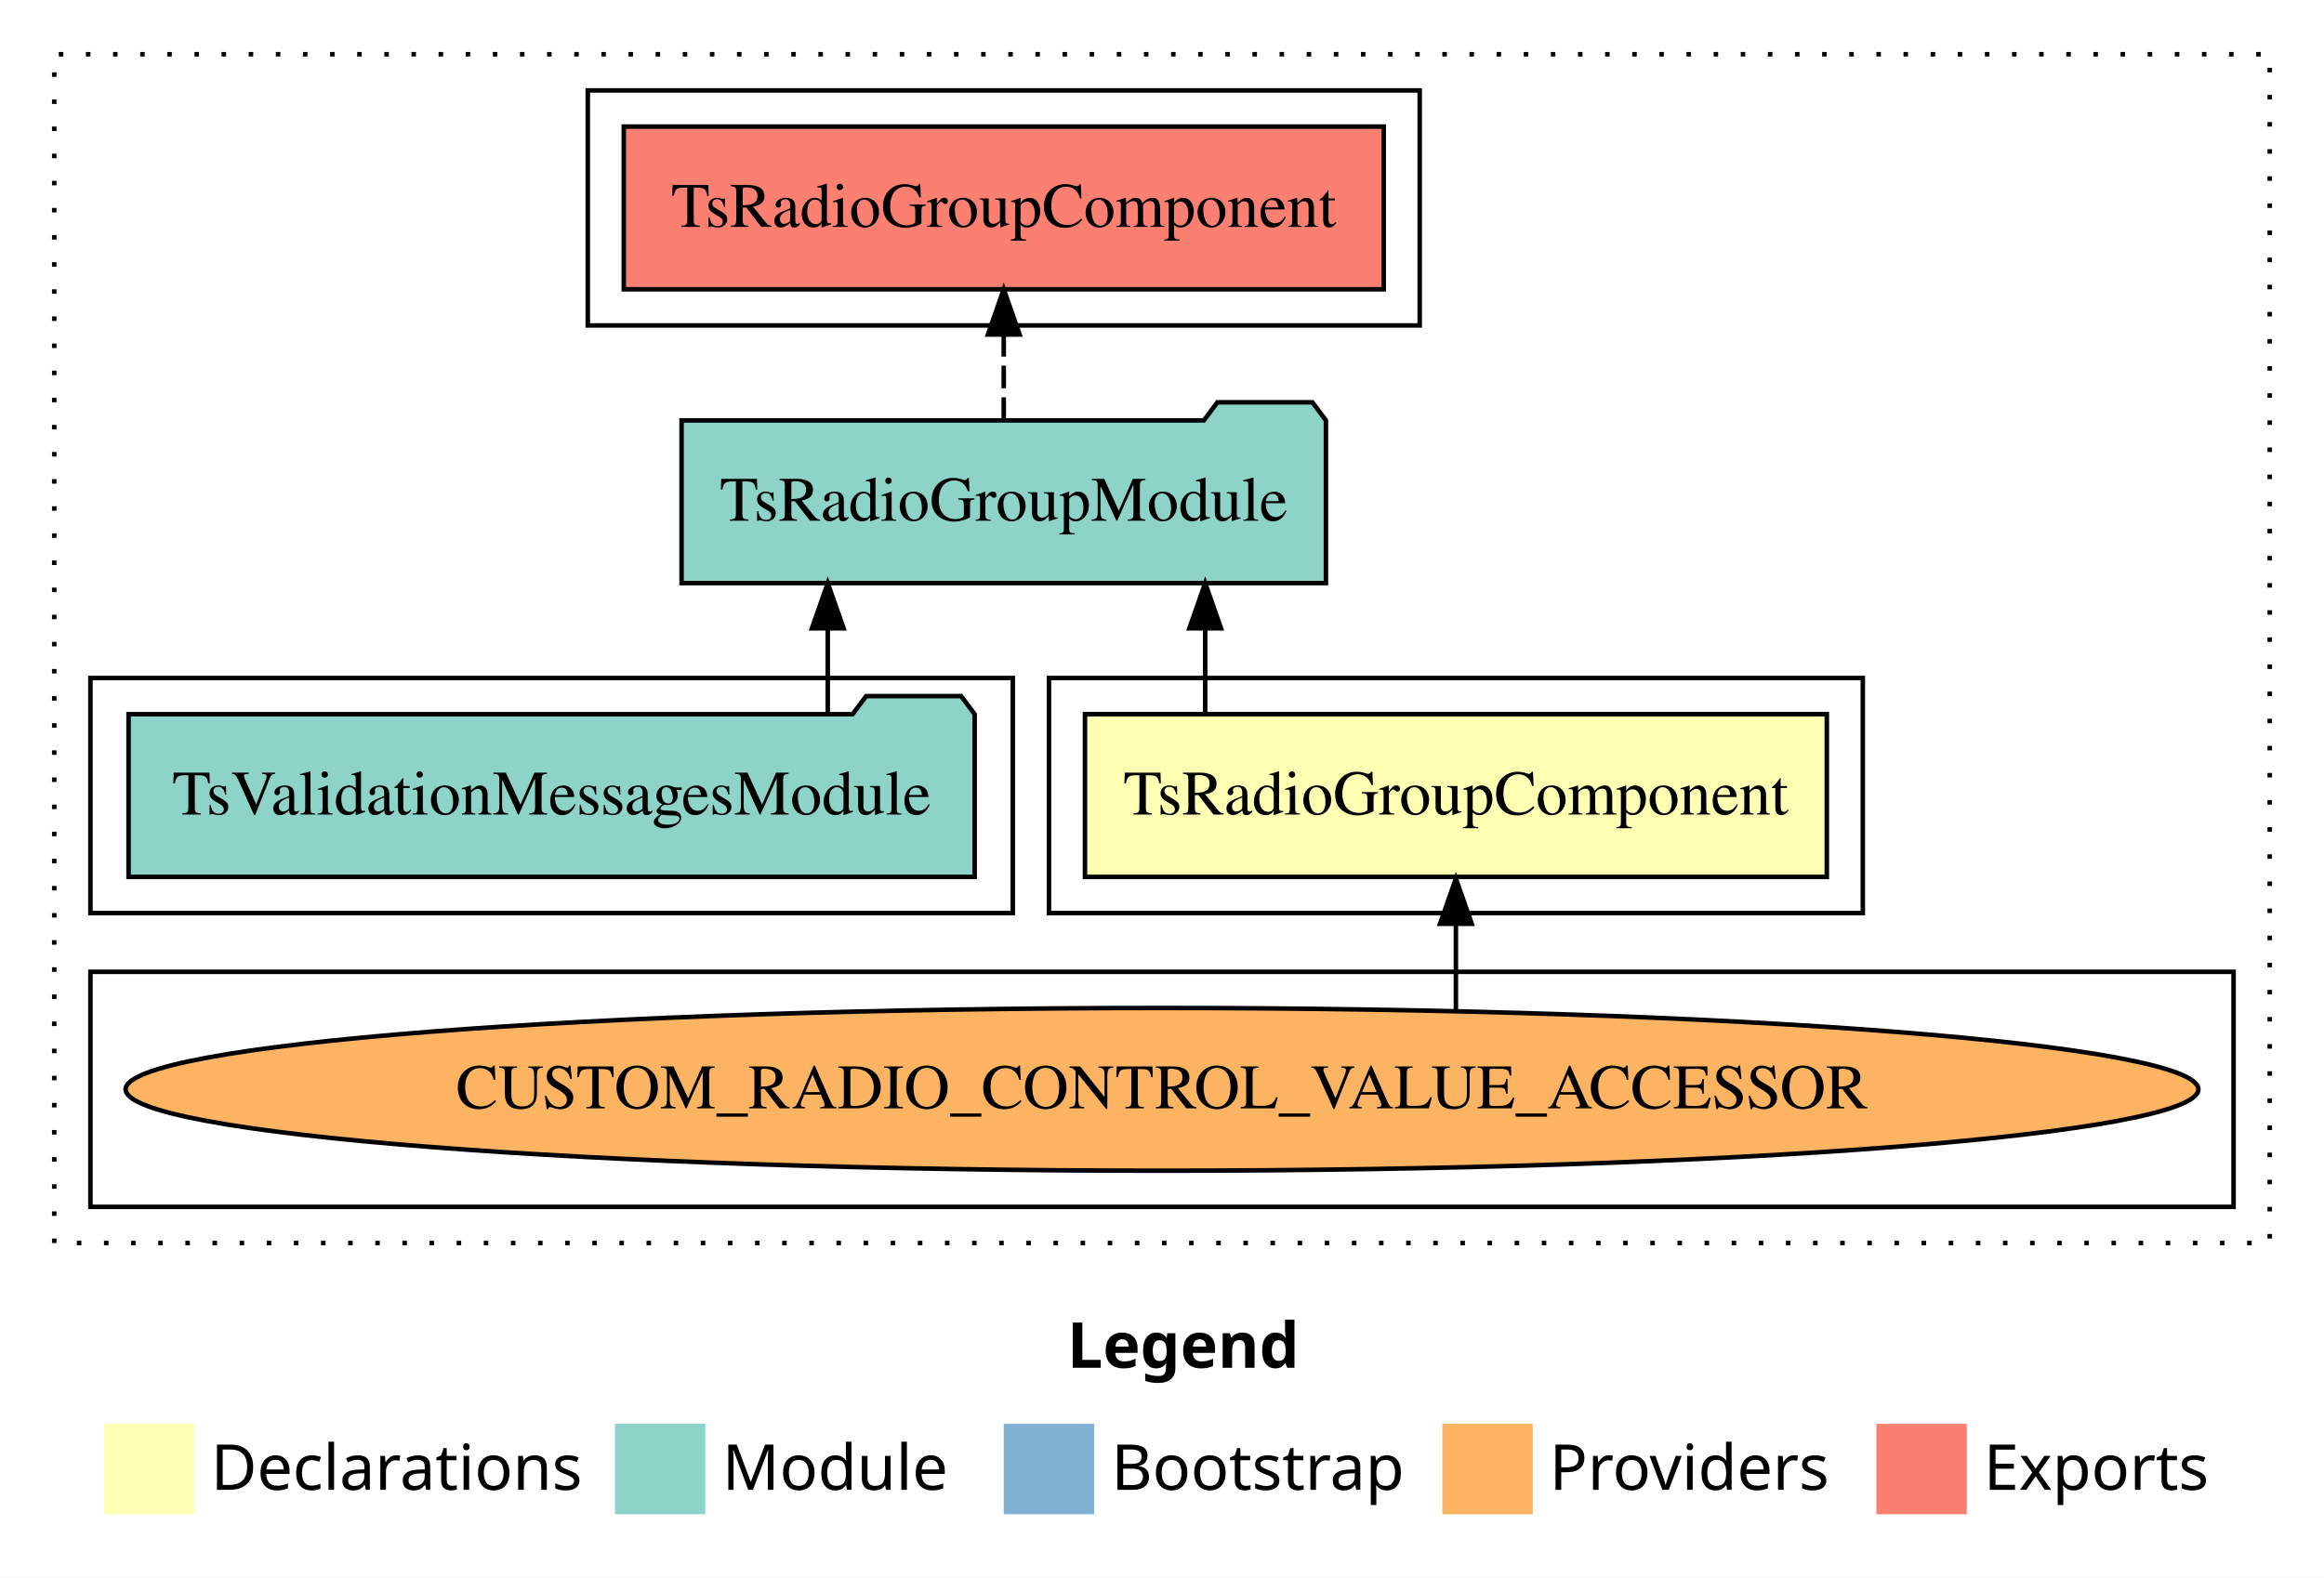
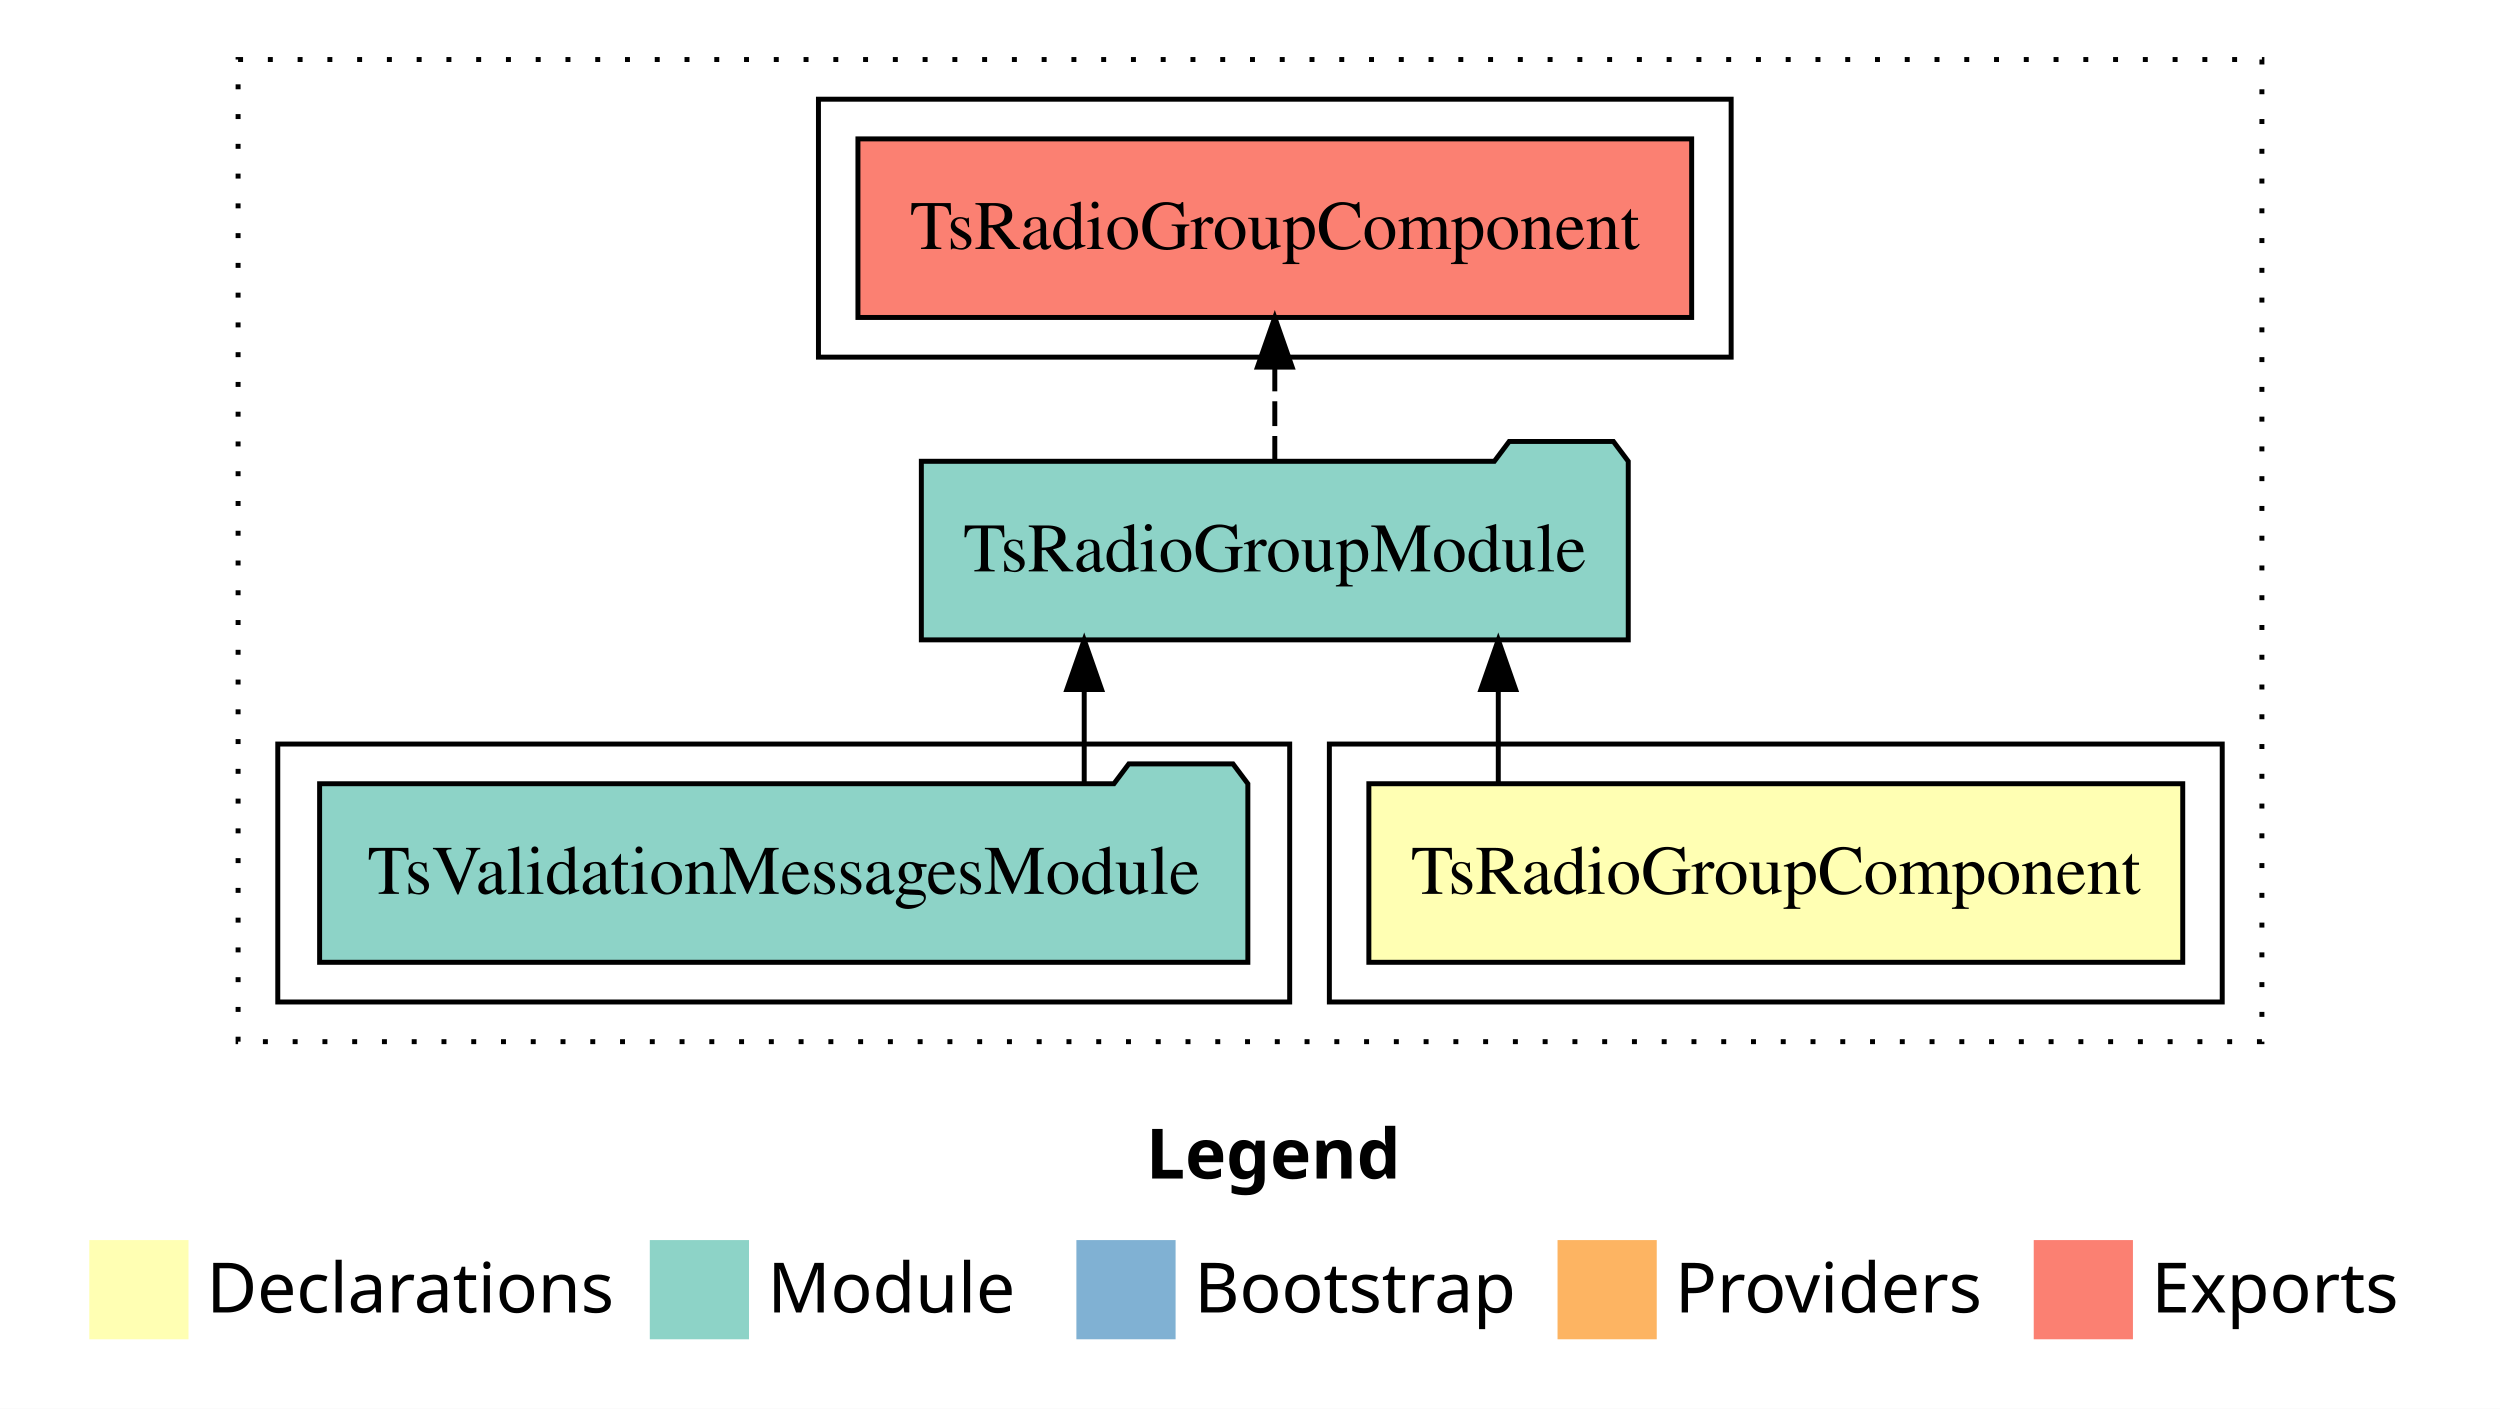
- <svg xmlns="http://www.w3.org/2000/svg" width="514pt" height="349pt" viewBox="0.00 0.00 514.00 349.00">
-   <g id="graph0" class="graph" transform="scale(1 1) rotate(0) translate(4 345)">
-     <polygon fill="#ffffff" stroke="transparent" points="-4,4 -4,-345 510,-345 510,4 -4,4" />
-     <text text-anchor="start" x="232.009" y="-42.4" font-family="sans-serif" font-weight="bold" font-size="14.00" fill="#000000">Legend</text>
-     <polygon fill="#ffffb3" stroke="transparent" points="19,-10 19,-30 39,-30 39,-10 19,-10" />
-     <text text-anchor="start" x="42.629" y="-15.4" font-family="sans-serif" font-size="14.00" fill="#000000">  Declarations</text>
-     <polygon fill="#8dd3c7" stroke="transparent" points="132,-10 132,-30 152,-30 152,-10 132,-10" />
-     <text text-anchor="start" x="155.725" y="-15.4" font-family="sans-serif" font-size="14.00" fill="#000000">  Module</text>
-     <polygon fill="#80b1d3" stroke="transparent" points="218,-10 218,-30 238,-30 238,-10 218,-10" />
-     <text text-anchor="start" x="241.781" y="-15.4" font-family="sans-serif" font-size="14.00" fill="#000000">  Bootstrap</text>
-     <polygon fill="#fdb462" stroke="transparent" points="315,-10 315,-30 335,-30 335,-10 315,-10" />
-     <text text-anchor="start" x="338.673" y="-15.4" font-family="sans-serif" font-size="14.00" fill="#000000">  Providers</text>
-     <polygon fill="#fb8072" stroke="transparent" points="411,-10 411,-30 431,-30 431,-10 411,-10" />
-     <text text-anchor="start" x="434.726" y="-15.4" font-family="sans-serif" font-size="14.00" fill="#000000">  Exports</text>
+ <svg xmlns="http://www.w3.org/2000/svg" width="504pt" height="284pt" viewBox="0.00 0.00 504.00 284.00">
+   <g id="graph0" class="graph" transform="scale(1 1) rotate(0) translate(4 280)">
+     <polygon fill="#ffffff" stroke="transparent" points="-4,4 -4,-280 500,-280 500,4 -4,4" />
+     <text text-anchor="start" x="227.009" y="-42.4" font-family="sans-serif" font-weight="bold" font-size="14.00" fill="#000000">Legend</text>
+     <polygon fill="#ffffb3" stroke="transparent" points="14,-10 14,-30 34,-30 34,-10 14,-10" />
+     <text text-anchor="start" x="37.629" y="-15.4" font-family="sans-serif" font-size="14.00" fill="#000000">  Declarations</text>
+     <polygon fill="#8dd3c7" stroke="transparent" points="127,-10 127,-30 147,-30 147,-10 127,-10" />
+     <text text-anchor="start" x="150.725" y="-15.4" font-family="sans-serif" font-size="14.00" fill="#000000">  Module</text>
+     <polygon fill="#80b1d3" stroke="transparent" points="213,-10 213,-30 233,-30 233,-10 213,-10" />
+     <text text-anchor="start" x="236.781" y="-15.4" font-family="sans-serif" font-size="14.00" fill="#000000">  Bootstrap</text>
+     <polygon fill="#fdb462" stroke="transparent" points="310,-10 310,-30 330,-30 330,-10 310,-10" />
+     <text text-anchor="start" x="333.673" y="-15.4" font-family="sans-serif" font-size="14.00" fill="#000000">  Providers</text>
+     <polygon fill="#fb8072" stroke="transparent" points="406,-10 406,-30 426,-30 426,-10 406,-10" />
+     <text text-anchor="start" x="429.726" y="-15.4" font-family="sans-serif" font-size="14.00" fill="#000000">  Exports</text>
    <g id="clust1" class="cluster">
-       <polygon fill="none" stroke="#000000" stroke-dasharray="1,5" points="8,-70 8,-333 498,-333 498,-70 8,-70" />
+       <polygon fill="none" stroke="#000000" stroke-dasharray="1,5" points="44,-70 44,-268 452,-268 452,-70 44,-70" />
    </g>
    <g id="clust2" class="cluster">
-       <polygon fill="none" stroke="#000000" points="228,-143 228,-195 408,-195 408,-143 228,-143" />
-     </g>
-     <g id="clust3" class="cluster">
-       <polygon fill="none" stroke="#000000" points="16,-78 16,-130 490,-130 490,-78 16,-78" />
+       <polygon fill="none" stroke="#000000" points="264,-78 264,-130 444,-130 444,-78 264,-78" />
    </g>
    <g id="clust4" class="cluster">
-       <polygon fill="none" stroke="#000000" points="16,-143 16,-195 220,-195 220,-143 16,-143" />
+       <polygon fill="none" stroke="#000000" points="52,-78 52,-130 256,-130 256,-78 52,-78" />
    </g>
    <g id="clust5" class="cluster">
-       <polygon fill="none" stroke="#000000" points="126,-273 126,-325 310,-325 310,-273 126,-273" />
+       <polygon fill="none" stroke="#000000" points="161,-208 161,-260 345,-260 345,-208 161,-208" />
    </g>
    <g id="node1" class="node">
-       <polygon fill="#ffffb3" stroke="#000000" points="400.039,-187 235.961,-187 235.961,-151 400.039,-151 400.039,-187" />
-       <text text-anchor="middle" x="318" y="-164.8" font-family="Times,serif" font-size="14.00" fill="#000000">TsRadioGroupComponent</text>
+       <polygon fill="#ffffb3" stroke="#000000" points="436.039,-122 271.961,-122 271.961,-86 436.039,-86 436.039,-122" />
+       <text text-anchor="middle" x="354" y="-99.8" font-family="Times,serif" font-size="14.00" fill="#000000">TsRadioGroupComponent</text>
    </g>
    <g id="node2" class="node">
-       <polygon fill="#8dd3c7" stroke="#000000" points="289.256,-252 286.256,-256 265.256,-256 262.256,-252 146.744,-252 146.744,-216 289.256,-216 289.256,-252" />
-       <text text-anchor="middle" x="218" y="-229.8" font-family="Times,serif" font-size="14.00" fill="#000000">TsRadioGroupModule</text>
+       <polygon fill="#8dd3c7" stroke="#000000" points="324.256,-187 321.256,-191 300.256,-191 297.256,-187 181.744,-187 181.744,-151 324.256,-151 324.256,-187" />
+       <text text-anchor="middle" x="253" y="-164.8" font-family="Times,serif" font-size="14.00" fill="#000000">TsRadioGroupModule</text>
    </g>
    <g id="edge1" class="edge">
-       <path fill="none" stroke="#000000" d="M262.554,-187.106C262.554,-187.106 262.554,-205.991 262.554,-205.991" />
-       <polygon fill="#000000" stroke="#000000" points="259.054,-205.991 262.554,-215.991 266.054,-205.991 259.054,-205.991" />
+       <path fill="none" stroke="#000000" d="M298.054,-122.106C298.054,-122.106 298.054,-140.991 298.054,-140.991" />
+       <polygon fill="#000000" stroke="#000000" points="294.554,-140.991 298.054,-150.991 301.554,-140.991 294.554,-140.991" />
    </g>
-     <g id="node5" class="node">
-       <polygon fill="#fb8072" stroke="#000000" points="302.039,-317 133.961,-317 133.961,-281 302.039,-281 302.039,-317" />
-       <text text-anchor="middle" x="218" y="-294.8" font-family="Times,serif" font-size="14.00" fill="#000000">TsRadioGroupComponent </text>
+     <g id="node4" class="node">
+       <polygon fill="#fb8072" stroke="#000000" points="337.039,-252 168.961,-252 168.961,-216 337.039,-216 337.039,-252" />
+       <text text-anchor="middle" x="253" y="-229.8" font-family="Times,serif" font-size="14.00" fill="#000000">TsRadioGroupComponent </text>
    </g>
-     <g id="edge4" class="edge">
-       <path fill="none" stroke="#000000" stroke-dasharray="5,2" d="M218,-252.106C218,-252.106 218,-270.991 218,-270.991" />
-       <polygon fill="#000000" stroke="#000000" points="214.5,-270.991 218,-280.991 221.5,-270.991 214.5,-270.991" />
+     <g id="edge3" class="edge">
+       <path fill="none" stroke="#000000" stroke-dasharray="5,2" d="M253,-187.106C253,-187.106 253,-205.991 253,-205.991" />
+       <polygon fill="#000000" stroke="#000000" points="249.5,-205.991 253,-215.991 256.5,-205.991 249.5,-205.991" />
    </g>
    <g id="node3" class="node">
-       <ellipse fill="#fdb462" stroke="#000000" cx="253" cy="-104" rx="229.22" ry="18" />
-       <text text-anchor="middle" x="253" y="-99.8" font-family="Times,serif" font-size="14.00" fill="#000000">CUSTOM_RADIO_CONTROL_VALUE_ACCESSOR</text>
+       <polygon fill="#8dd3c7" stroke="#000000" points="247.567,-122 244.567,-126 223.567,-126 220.567,-122 60.433,-122 60.433,-86 247.567,-86 247.567,-122" />
+       <text text-anchor="middle" x="154" y="-99.8" font-family="Times,serif" font-size="14.00" fill="#000000">TsValidationMessagesModule</text>
    </g>
    <g id="edge2" class="edge">
-       <path fill="none" stroke="#000000" d="M318,-121.419C318,-121.419 318,-140.623 318,-140.623" />
-       <polygon fill="#000000" stroke="#000000" points="314.5,-140.623 318,-150.623 321.5,-140.623 314.5,-140.623" />
-     </g>
-     <g id="node4" class="node">
-       <polygon fill="#8dd3c7" stroke="#000000" points="211.567,-187 208.567,-191 187.567,-191 184.567,-187 24.433,-187 24.433,-151 211.567,-151 211.567,-187" />
-       <text text-anchor="middle" x="118" y="-164.8" font-family="Times,serif" font-size="14.00" fill="#000000">TsValidationMessagesModule</text>
-     </g>
-     <g id="edge3" class="edge">
-       <path fill="none" stroke="#000000" d="M179.078,-187.106C179.078,-187.106 179.078,-205.991 179.078,-205.991" />
-       <polygon fill="#000000" stroke="#000000" points="175.578,-205.991 179.078,-215.991 182.578,-205.991 175.578,-205.991" />
+       <path fill="none" stroke="#000000" d="M214.578,-122.106C214.578,-122.106 214.578,-140.991 214.578,-140.991" />
+       <polygon fill="#000000" stroke="#000000" points="211.078,-140.991 214.578,-150.991 218.078,-140.991 211.078,-140.991" />
    </g>
  </g>
</svg>
